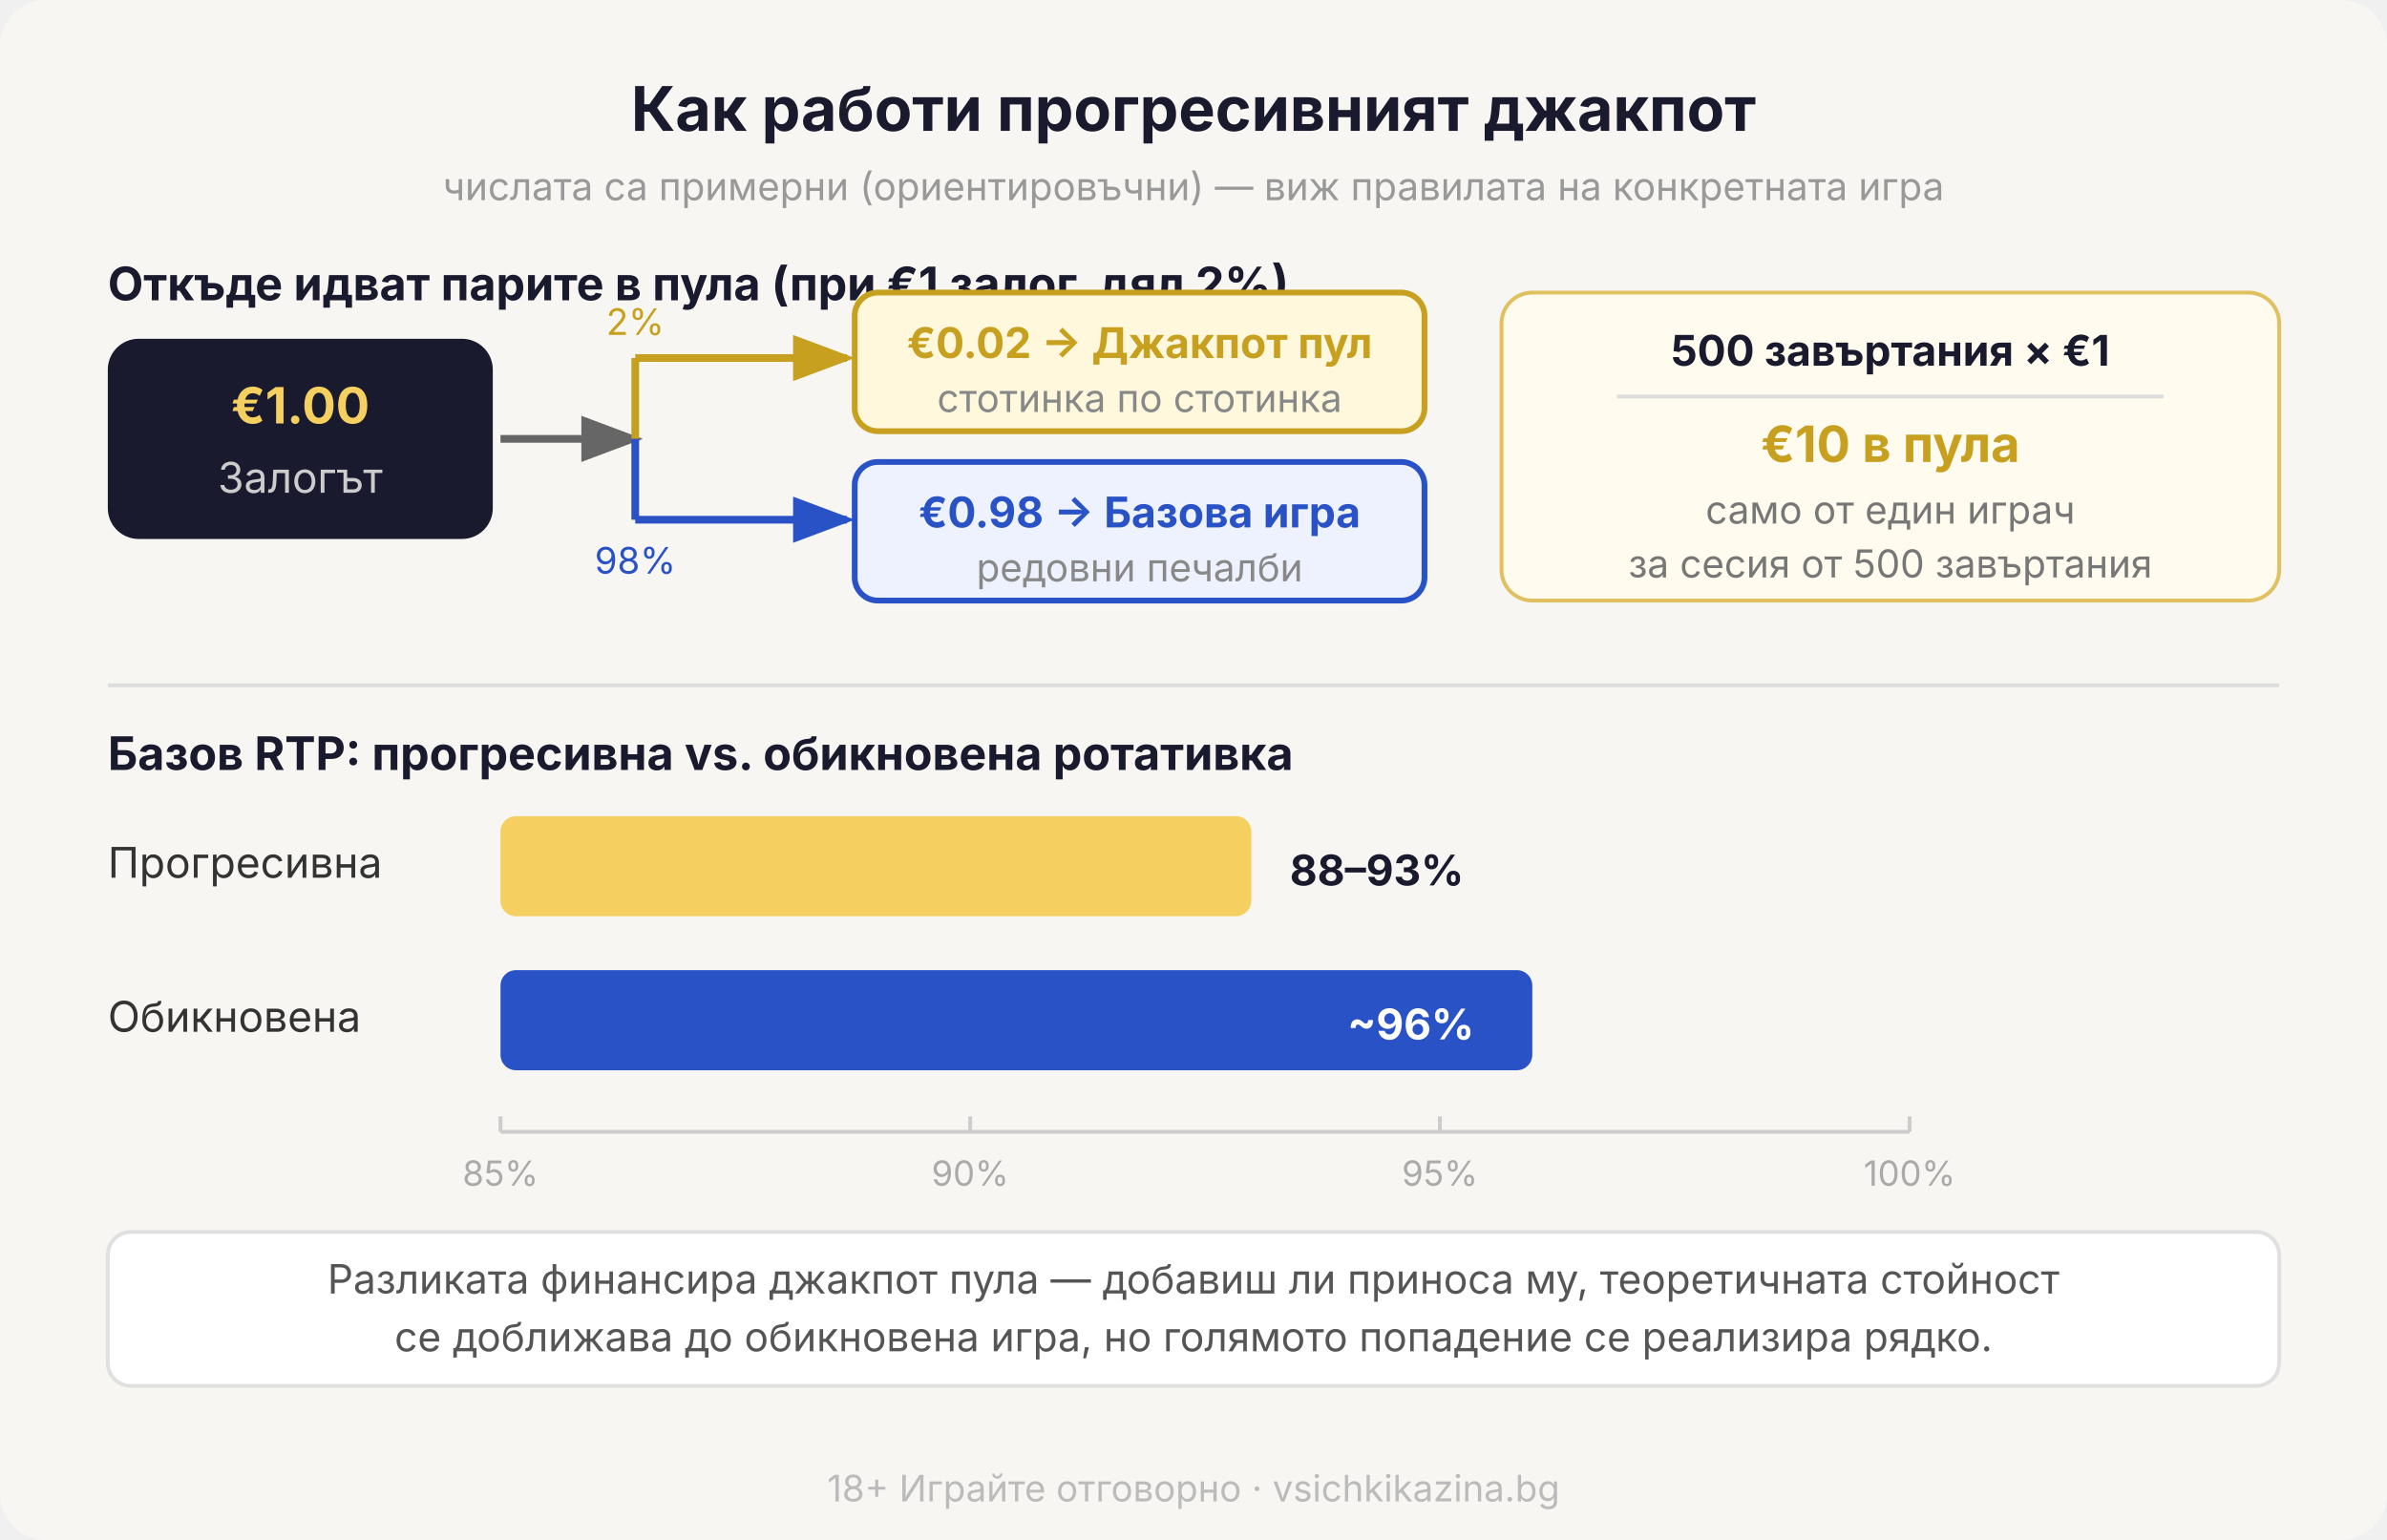
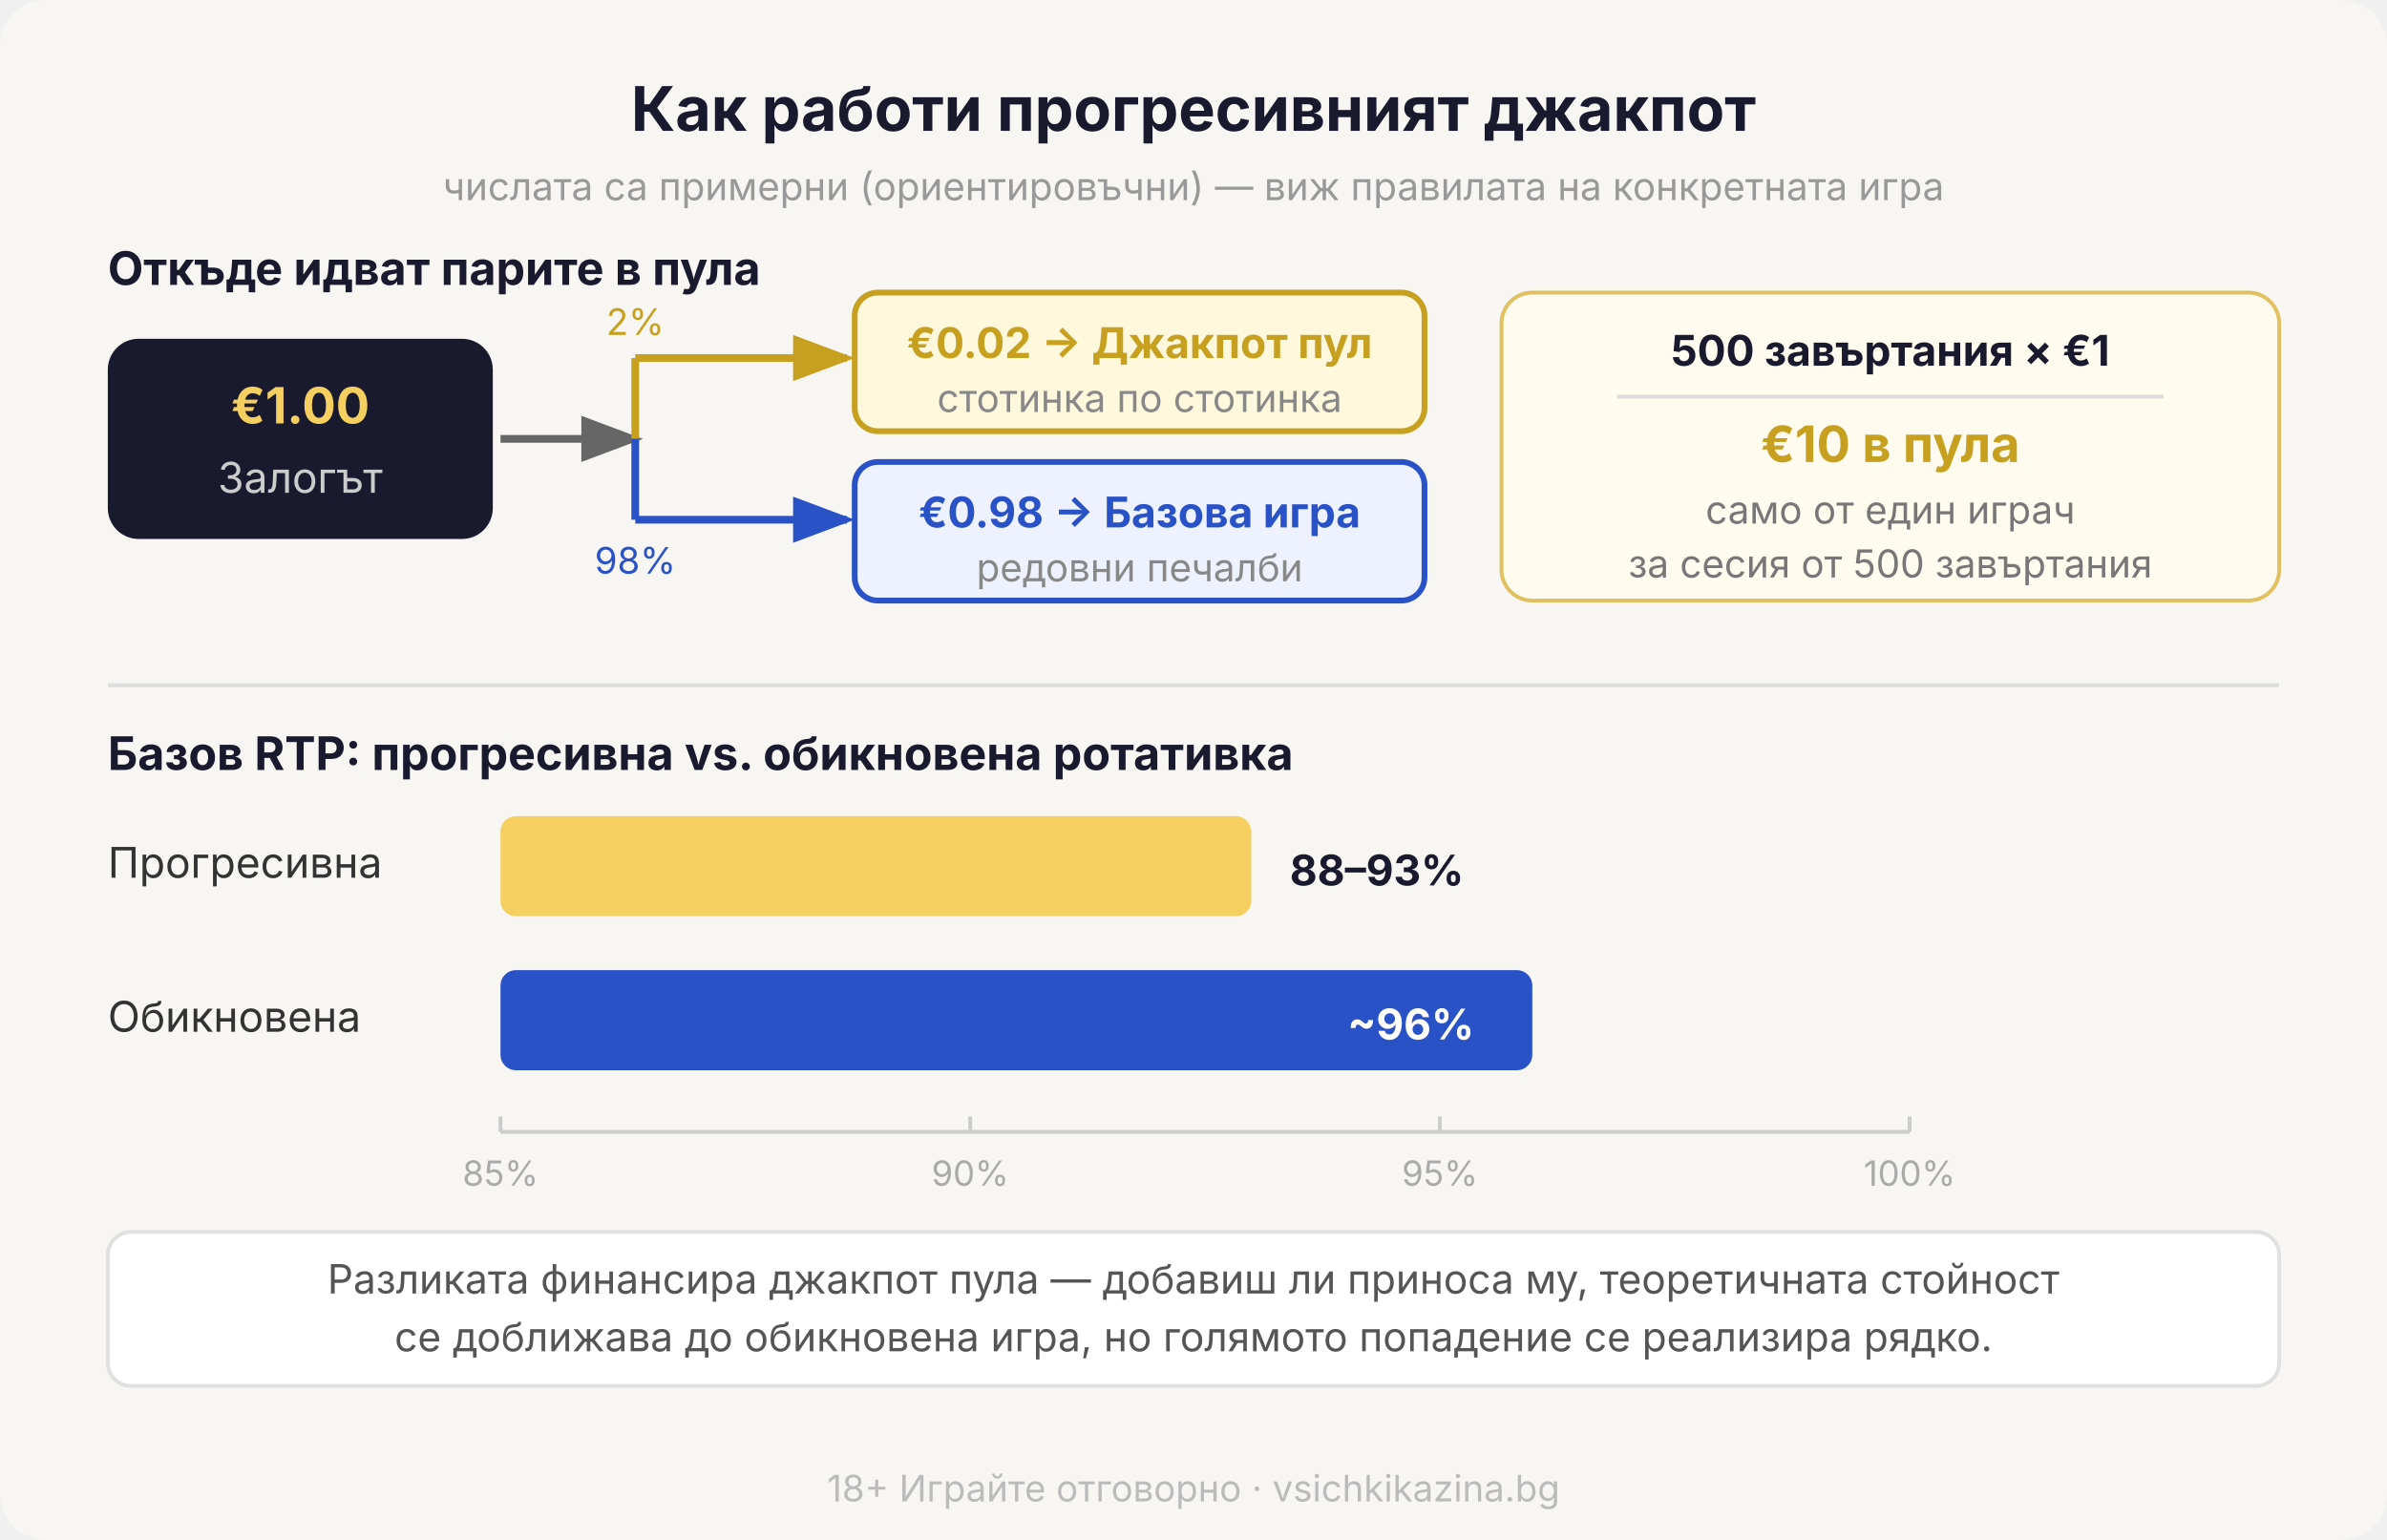
<svg xmlns="http://www.w3.org/2000/svg" viewBox="0 0 620 400" font-family="system-ui, -apple-system, 'Segoe UI', sans-serif">
  <rect width="620" height="400" fill="#F8F6F2" rx="12" />
  <text x="310" y="34" font-size="16" font-weight="700" fill="#1A1A2E" text-anchor="middle">Как работи прогресивният джакпот</text>
  <text x="310" y="52" font-size="10" fill="#999" text-anchor="middle">числата са примерни (ориентировъчни) — виж правилата на конкретната игра</text>
-   <text x="28" y="78" font-size="12" font-weight="700" fill="#1A1A2E">Откъде идват парите в пула (при €1 залог, дял 2%)</text>
+   <text x="28" y="74" font-size="12" font-weight="700" fill="#1A1A2E">Откъде идват парите в пула</text>
  <rect x="28" y="88" width="100" height="52" fill="#1A1A2E" rx="8" />
  <text x="78" y="110" font-size="13" font-weight="700" fill="#F5D060" text-anchor="middle">€1.00</text>
  <text x="78" y="128" font-size="11" fill="#CCCCCC" text-anchor="middle">Залогът</text>
  <line x1="130" y1="114" x2="165" y2="114" stroke="#666" stroke-width="2" marker-end="url(#arrow)" />
  <defs>
    <marker id="arrow" markerWidth="8" markerHeight="6" refX="7" refY="3" orient="auto">
      <polygon points="0 0, 8 3, 0 6" fill="#666" />
    </marker>
    <marker id="arrow-gold" markerWidth="8" markerHeight="6" refX="7" refY="3" orient="auto">
      <polygon points="0 0, 8 3, 0 6" fill="#C7A020" />
    </marker>
    <marker id="arrow-blue" markerWidth="8" markerHeight="6" refX="7" refY="3" orient="auto">
      <polygon points="0 0, 8 3, 0 6" fill="#2952C7" />
    </marker>
  </defs>
  <line x1="165" y1="114" x2="165" y2="93" stroke="#C7A020" stroke-width="2" />
  <line x1="165" y1="93" x2="220" y2="93" stroke="#C7A020" stroke-width="2" marker-end="url(#arrow-gold)" />
  <text x="165" y="87" font-size="9.5" fill="#C7A020" text-anchor="middle">2%</text>
  <rect x="222" y="76" width="148" height="36" fill="#FFF8DC" stroke="#C7A020" stroke-width="1.5" rx="6" />
  <text x="296" y="93" font-size="11" font-weight="700" fill="#C7A020" text-anchor="middle">€0.02 → Джакпот пул</text>
  <text x="296" y="107" font-size="10" fill="#888" text-anchor="middle">стотинка по стотинка</text>
  <line x1="165" y1="114" x2="165" y2="135" stroke="#2952C7" stroke-width="2" />
  <line x1="165" y1="135" x2="220" y2="135" stroke="#2952C7" stroke-width="2" marker-end="url(#arrow-blue)" />
  <text x="165" y="149" font-size="9.5" fill="#2952C7" text-anchor="middle">98%</text>
  <rect x="222" y="120" width="148" height="36" fill="#EEF2FF" stroke="#2952C7" stroke-width="1.5" rx="6" />
  <text x="296" y="137" font-size="11" font-weight="700" fill="#2952C7" text-anchor="middle">€0.98 → Базова игра</text>
  <text x="296" y="151" font-size="10" fill="#888" text-anchor="middle">редовни печалби</text>
  <rect x="390" y="76" width="202" height="80" fill="#FFFBEE" stroke="#E0C060" stroke-width="1" rx="8" />
  <text x="491" y="95" font-size="11" font-weight="700" fill="#1A1A2E" text-anchor="middle">500 завъртания × €1</text>
  <line x1="420" y1="103" x2="562" y2="103" stroke="#DDD" stroke-width="1" />
  <text x="491" y="120" font-size="13" font-weight="700" fill="#C7A020" text-anchor="middle">€10 в пула</text>
  <text x="491" y="136" font-size="10" fill="#777" text-anchor="middle">само от един играч</text>
  <text x="491" y="150" font-size="10" fill="#777" text-anchor="middle">за сесия от 500 завъртания</text>
  <line x1="28" y1="178" x2="592" y2="178" stroke="#DDDDDD" stroke-width="1" />
  <text x="28" y="200" font-size="12" font-weight="700" fill="#1A1A2E">Базов RTP: прогресивна vs. обикновена ротативка</text>
  <text x="28" y="228" font-size="11" fill="#333">Прогресивна</text>
  <text x="28" y="268" font-size="11" fill="#333">Обикновена</text>
  <rect x="130" y="212" width="195" height="26" fill="#F5D060" rx="4" />
  <text x="335" y="230" font-size="11" font-weight="700" fill="#1A1A2E">88–93%</text>
  <rect x="130" y="252" width="268" height="26" fill="#2952C7" rx="4" />
  <text x="350" y="270" font-size="11" font-weight="700" fill="#FFFFFF">~96%</text>
  <line x1="130" y1="294" x2="496" y2="294" stroke="#CCC" stroke-width="1" />
  <text x="130" y="308" font-size="9" fill="#AAA" text-anchor="middle">85%</text>
  <text x="252" y="308" font-size="9" fill="#AAA" text-anchor="middle">90%</text>
  <text x="374" y="308" font-size="9" fill="#AAA" text-anchor="middle">95%</text>
  <text x="496" y="308" font-size="9" fill="#AAA" text-anchor="middle">100%</text>
  <line x1="130" y1="290" x2="130" y2="294" stroke="#CCC" stroke-width="1" />
  <line x1="252" y1="290" x2="252" y2="294" stroke="#CCC" stroke-width="1" />
  <line x1="374" y1="290" x2="374" y2="294" stroke="#CCC" stroke-width="1" />
  <line x1="496" y1="290" x2="496" y2="294" stroke="#CCC" stroke-width="1" />
  <rect x="28" y="320" width="564" height="40" fill="#FFFFFF" stroke="#E0E0E0" stroke-width="1" rx="6" />
  <text x="310" y="336" font-size="10.5" fill="#555" text-anchor="middle">Разликата финансира джакпот пула — добавиш ли приноса му, теоретичната стойност</text>
  <text x="310" y="351" font-size="10.5" fill="#555" text-anchor="middle">се доближава до обикновена игра, но голямото попадение се реализира рядко.</text>
  <text x="310" y="390" font-size="9.5" fill="#BBBBBB" text-anchor="middle">18+ Играйте отговорно · vsichkikazina.bg</text>
</svg>
